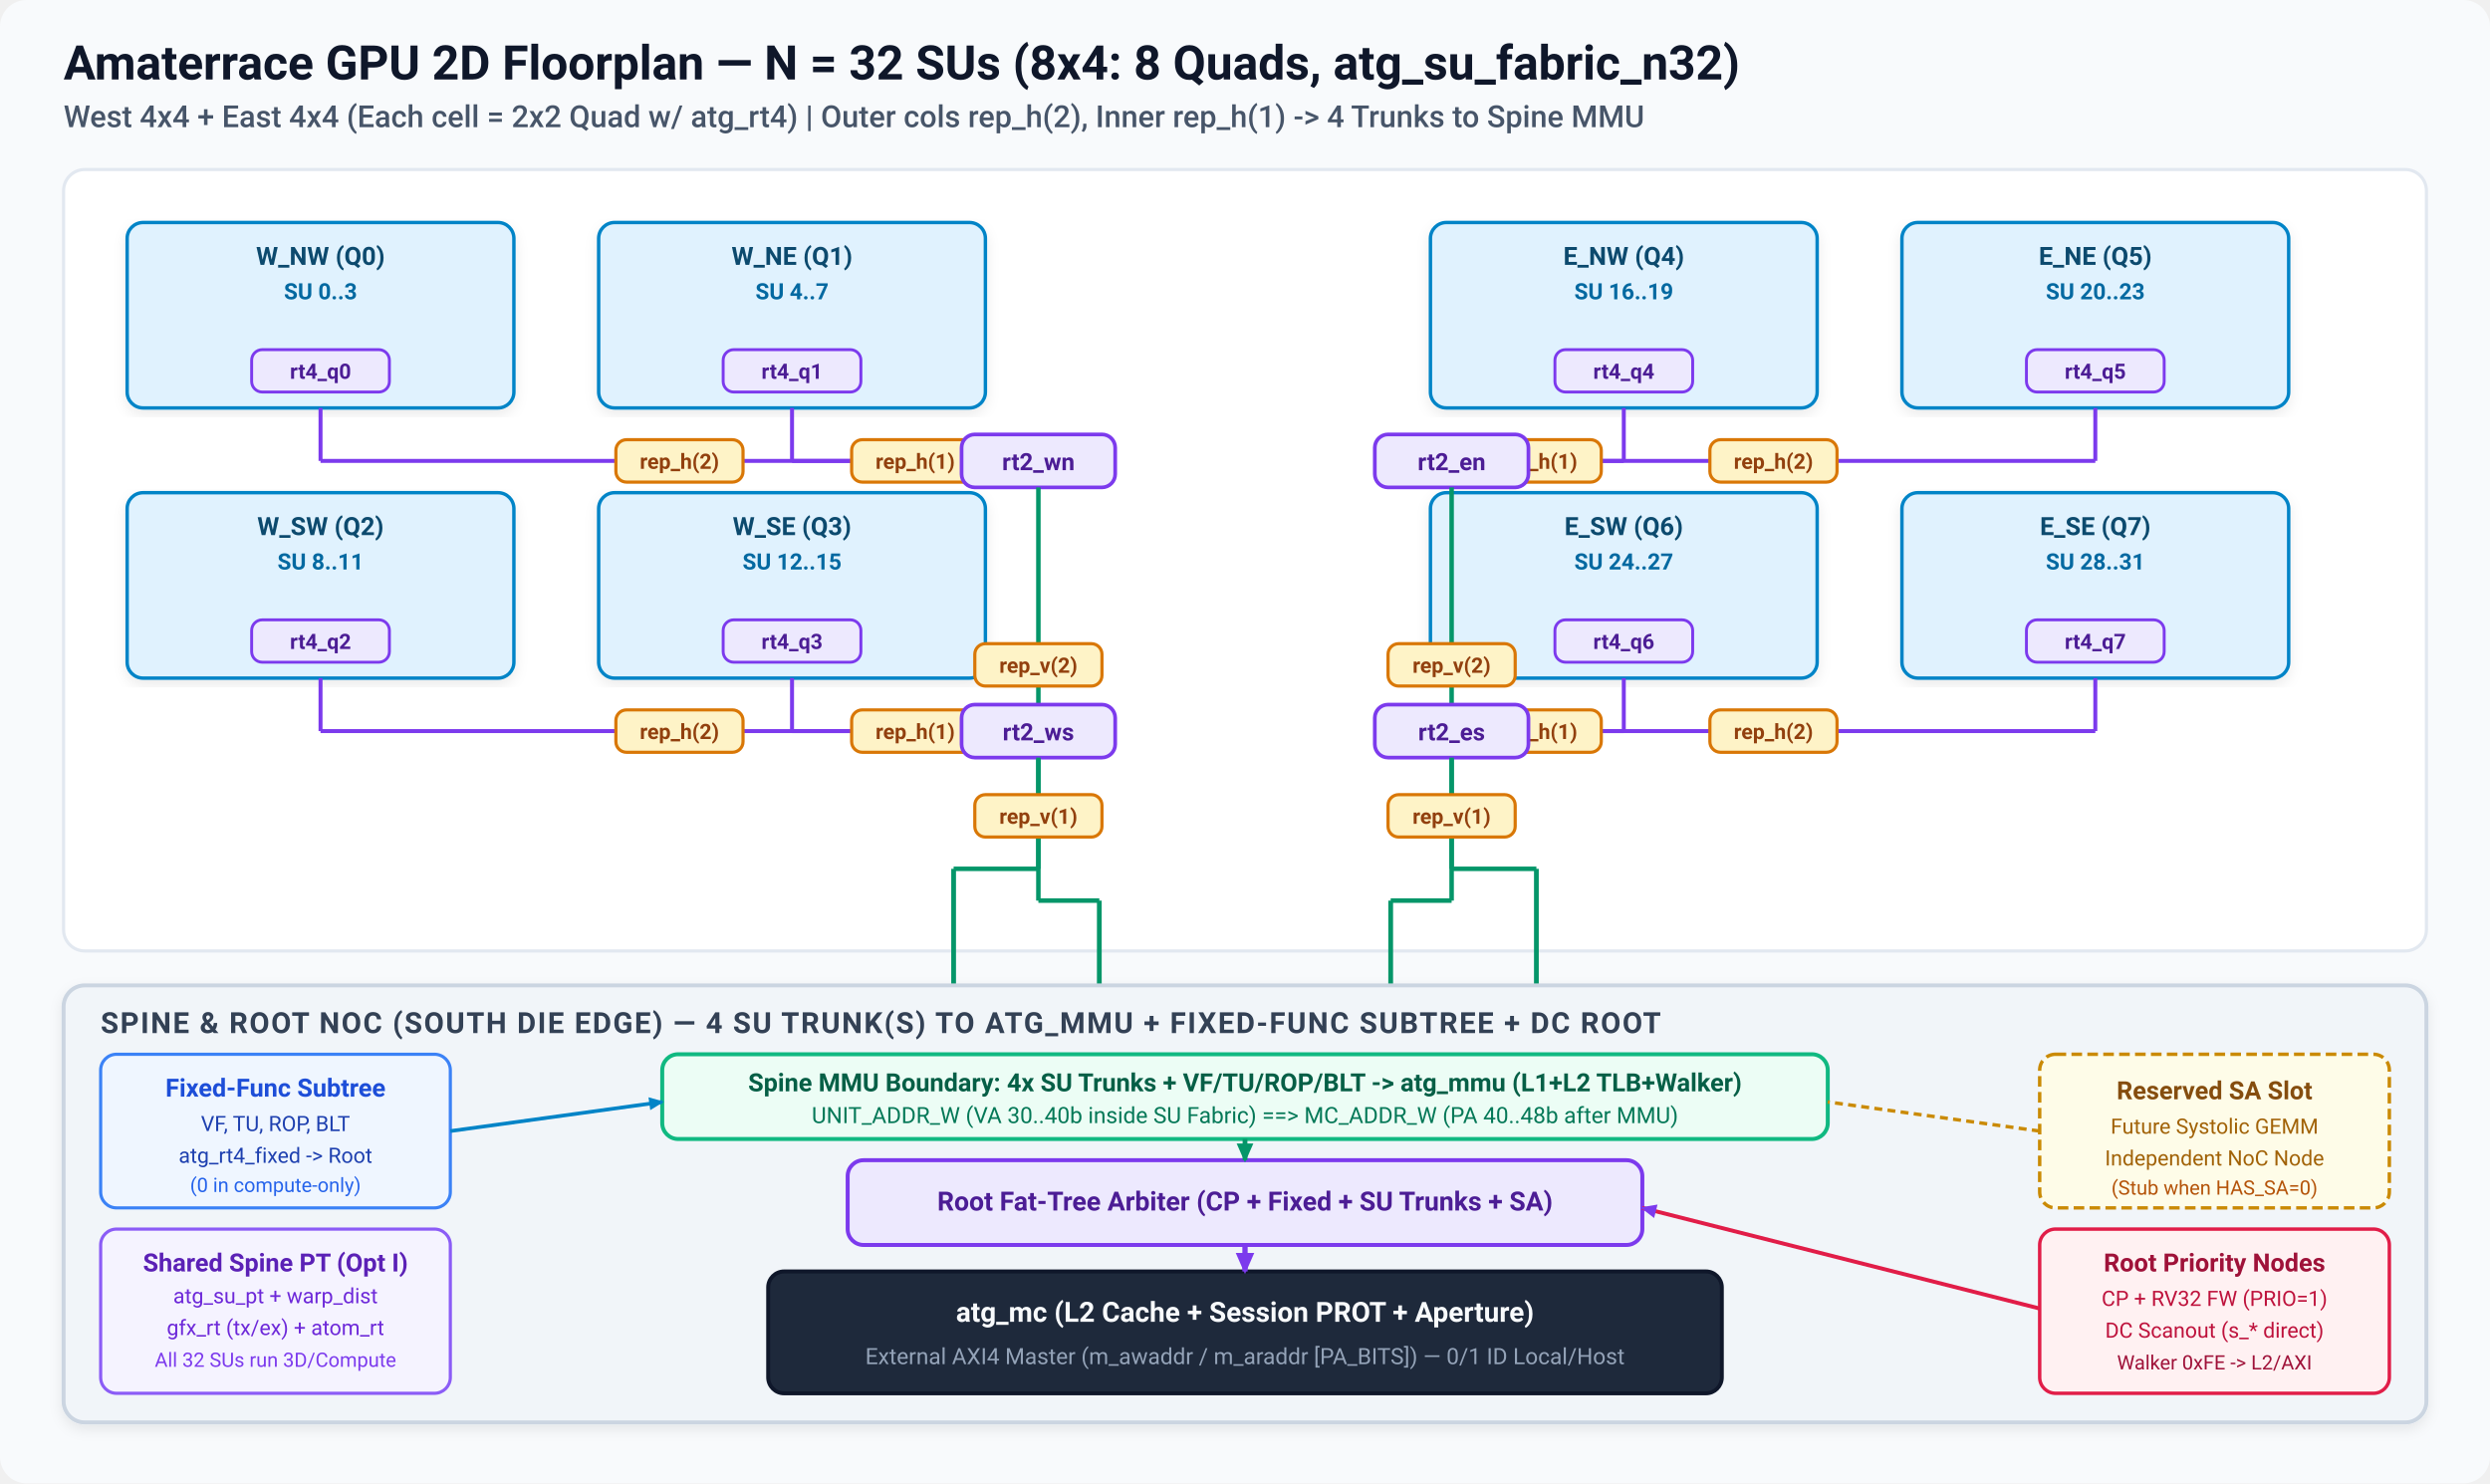
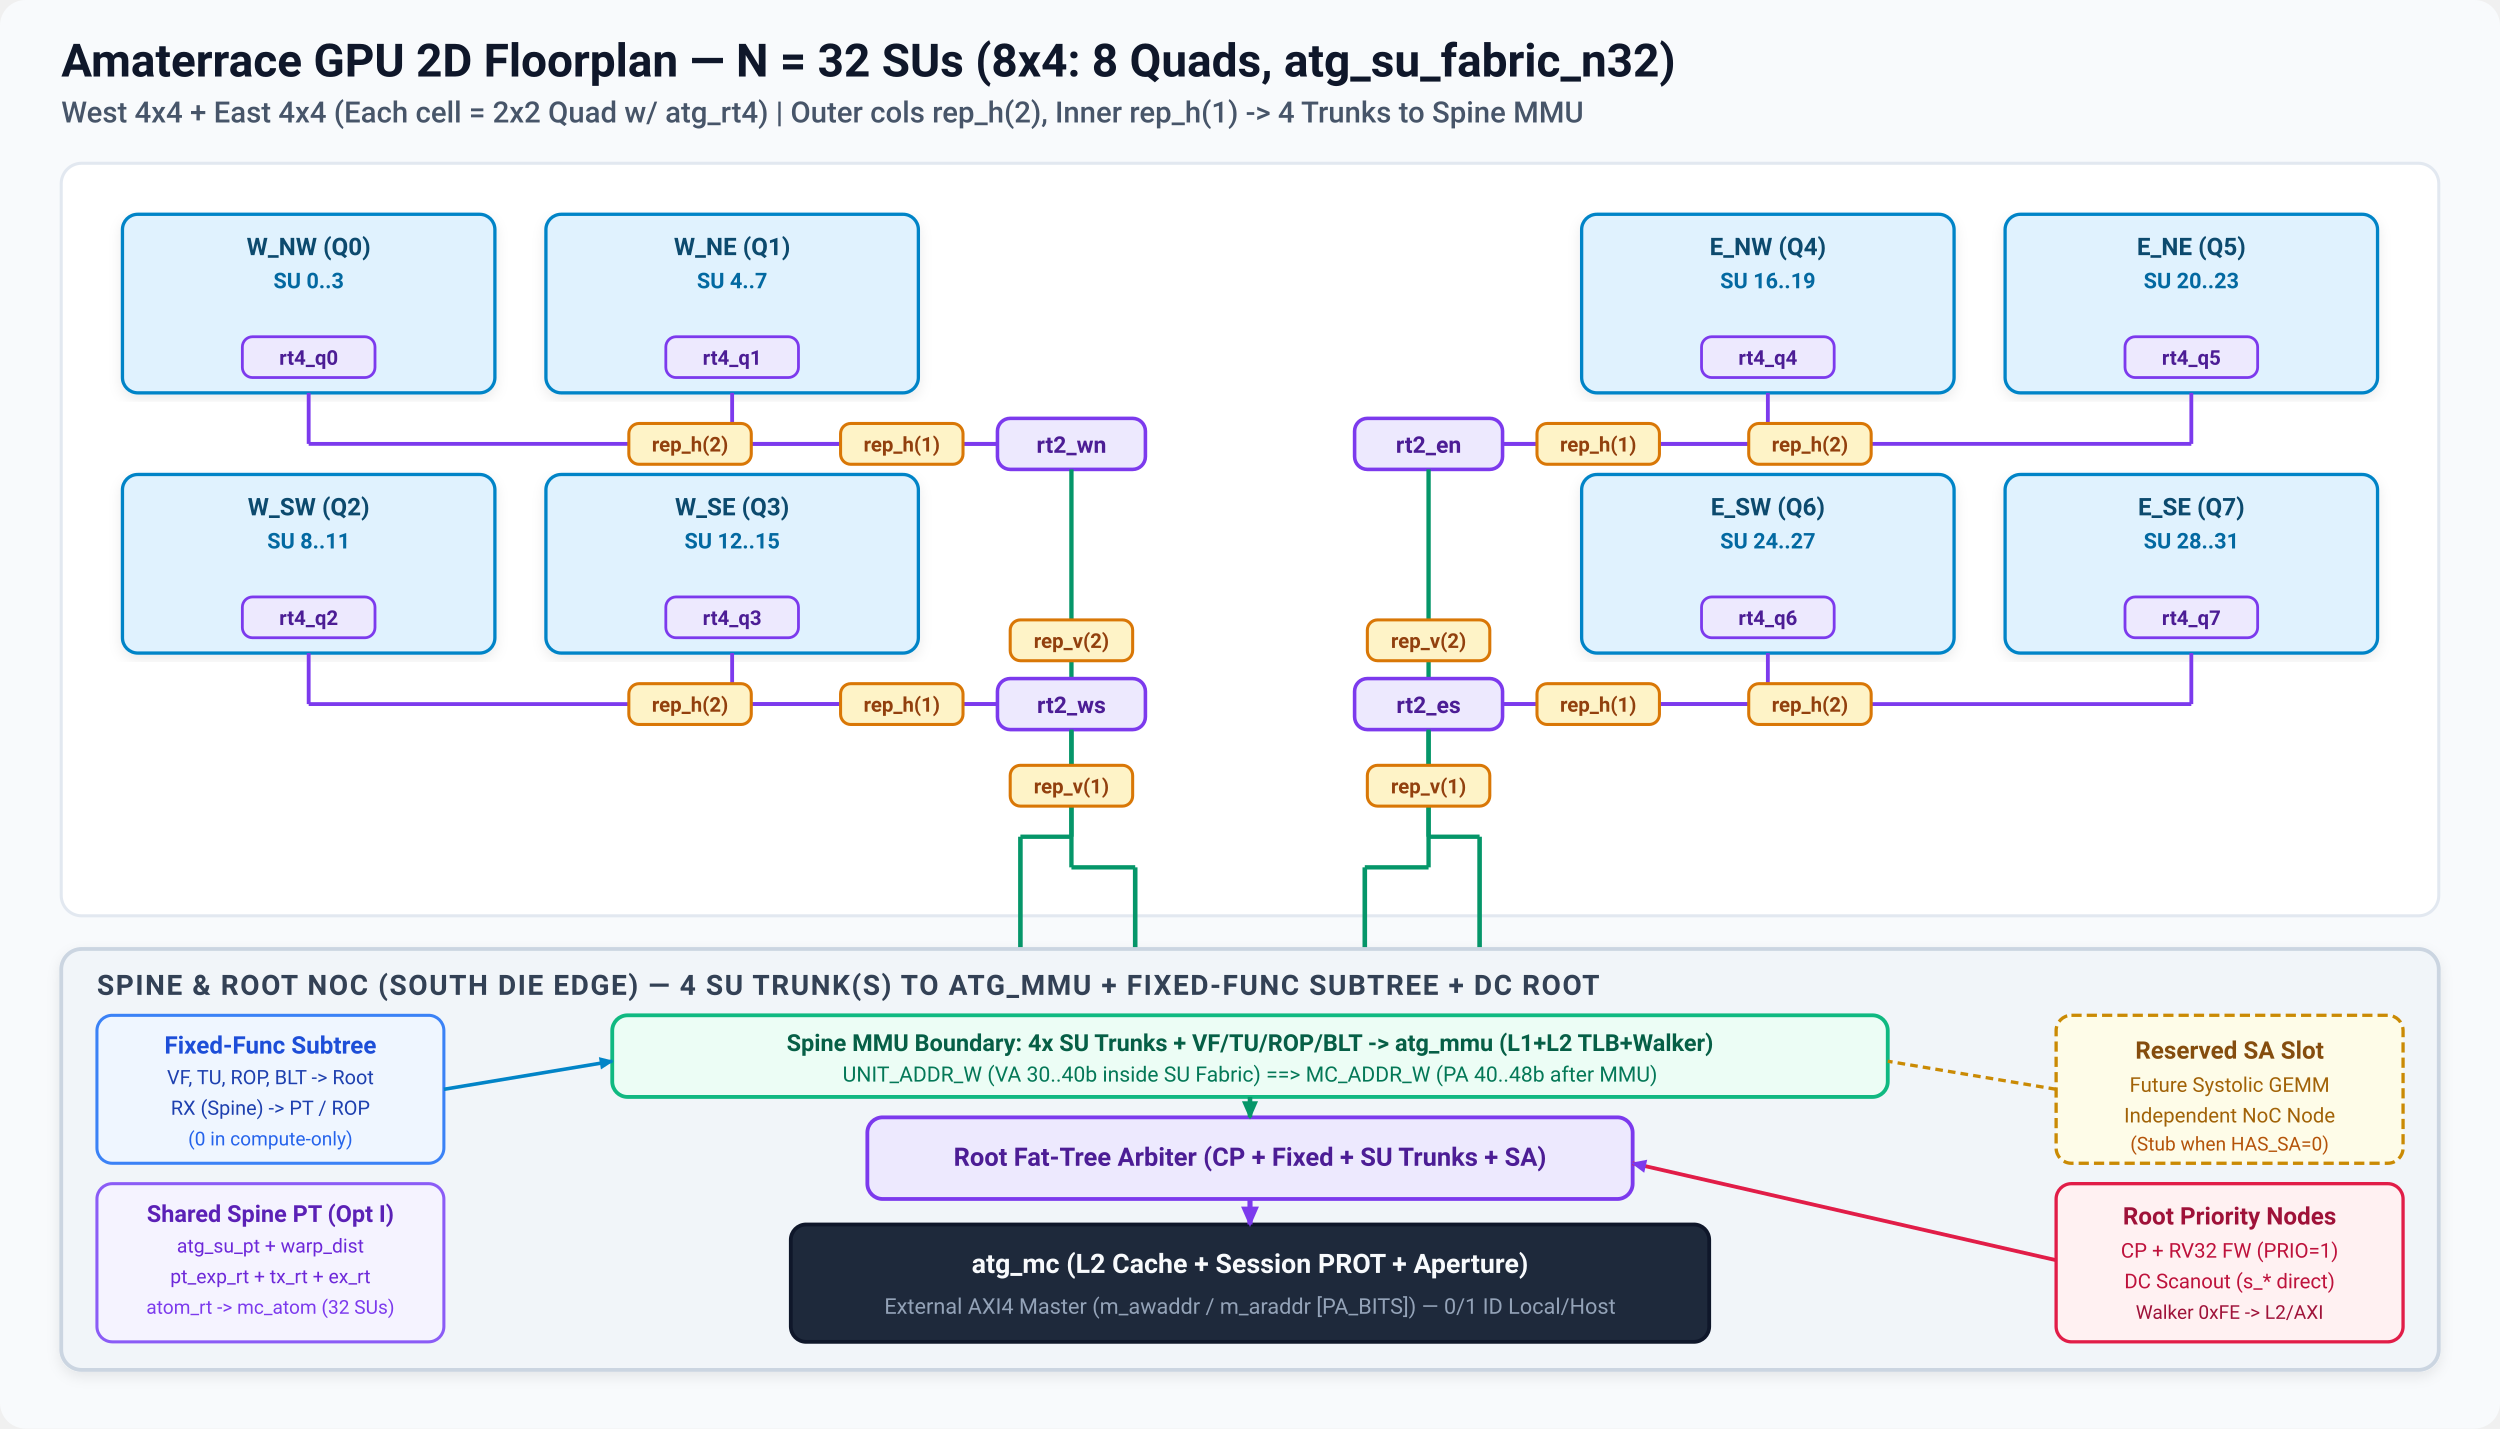
- <svg xmlns="http://www.w3.org/2000/svg" viewBox="0 0 940 560" width="940" height="560">
+ <svg xmlns="http://www.w3.org/2000/svg" viewBox="0 0 980 560" width="980" height="560">
  <defs>
    <filter id="shadow" x="-5%" y="-5%" width="110%" height="110%">
      <feDropShadow dx="0" dy="2" stdDeviation="2.5" flood-color="#0f172a" flood-opacity="0.08" />
    </filter>
    <marker id="arr-sky" viewBox="0 0 10 10" refX="7" refY="5" markerWidth="5" markerHeight="5" orient="auto-start-reverse">
      <path d="M 0 1.5 L 8 5 L 0 8.5 z" fill="#0284c7" />
    </marker>
    <marker id="arr-vio" viewBox="0 0 10 10" refX="7" refY="5" markerWidth="5" markerHeight="5" orient="auto-start-reverse">
      <path d="M 0 1.5 L 8 5 L 0 8.5 z" fill="#7c3aed" />
    </marker>
    <marker id="arr-em" viewBox="0 0 10 10" refX="7" refY="5" markerWidth="5" markerHeight="5" orient="auto-start-reverse">
      <path d="M 0 1.5 L 8 5 L 0 8.5 z" fill="#059669" />
    </marker>
    <marker id="arr-slate" viewBox="0 0 10 10" refX="7" refY="5" markerWidth="5" markerHeight="5" orient="auto-start-reverse">
      <path d="M 0 1.5 L 8 5 L 0 8.5 z" fill="#475569" />
    </marker>
  </defs>
  <style>
        text { font-family: -apple-system, BlinkMacSystemFont, "Segoe UI", Roboto, Arial, sans-serif; }
        .t-title { font-size: 18px; font-weight: 700; fill: #0f172a; }
        .t-sub { font-size: 11.5px; font-weight: 500; fill: #475569; }
        .t-sec { font-size: 11px; font-weight: 700; letter-spacing: 0.6px; fill: #334155; }
        .t-su { font-size: 10.5px; font-weight: 700; fill: #0c4a6e; }
        .t-susub { font-size: 8px; font-weight: 600; fill: #0369a1; }
        .t-rt { font-size: 9px; font-weight: 700; fill: #4c1d95; }
        .t-rep { font-size: 8px; font-weight: 700; fill: #92400e; }
        .t-box { font-size: 10px; font-weight: 700; fill: #1e293b; }
        .t-boxsub { font-size: 8.5px; font-weight: 500; fill: #475569; }
    </style>
-   <rect width="940" height="560" fill="#f8fafc" rx="10" />
+   <rect width="980" height="560" fill="#f8fafc" rx="10" />
  <text class="t-title" x="24" y="30">Amaterrace GPU 2D Floorplan — N = 32 SUs (8x4: 8 Quads, atg_su_fabric_n32)</text>
  <text class="t-sub" x="24" y="48">West 4x4 + East 4x4 (Each cell = 2x2 Quad w/ atg_rt4) | Outer cols rep_h(2), Inner rep_h(1) -&gt; 4 Trunks to Spine MMU</text>
-   <rect x="24" y="64" width="892" height="295" rx="8" fill="#ffffff" stroke="#e2e8f0" stroke-width="1.2" />
+   <rect x="24" y="64" width="932" height="295" rx="8" fill="#ffffff" stroke="#e2e8f0" stroke-width="1.2" />
  <rect x="48" y="84" width="146" height="70" rx="6" fill="#e0f2fe" stroke="#0284c7" stroke-width="1.3" filter="url(#shadow)" />
  <text x="121.0" y="100" text-anchor="middle" font-size="9.5" font-weight="700" fill="#0c4a6e">W_NW (Q0)</text>
  <text x="121.0" y="113" text-anchor="middle" font-size="8.5" font-weight="600" fill="#0369a1">SU 0..3</text>
  <rect x="95.0" y="132" width="52" height="16" rx="4" fill="#ede9fe" stroke="#7c3aed" stroke-width="1.1" />
  <text x="121.0" y="143" text-anchor="middle" font-size="8" font-weight="700" fill="#4c1d95">rt4_q0</text>
-   <rect x="226" y="84" width="146" height="70" rx="6" fill="#e0f2fe" stroke="#0284c7" stroke-width="1.3" filter="url(#shadow)" />
-   <text x="299.0" y="100" text-anchor="middle" font-size="9.5" font-weight="700" fill="#0c4a6e">W_NE (Q1)</text>
-   <text x="299.0" y="113" text-anchor="middle" font-size="8.5" font-weight="600" fill="#0369a1">SU 4..7</text>
-   <rect x="273.0" y="132" width="52" height="16" rx="4" fill="#ede9fe" stroke="#7c3aed" stroke-width="1.1" />
-   <text x="299.0" y="143" text-anchor="middle" font-size="8" font-weight="700" fill="#4c1d95">rt4_q1</text>
-   <rect x="540" y="84" width="146" height="70" rx="6" fill="#e0f2fe" stroke="#0284c7" stroke-width="1.3" filter="url(#shadow)" />
-   <text x="613.0" y="100" text-anchor="middle" font-size="9.5" font-weight="700" fill="#0c4a6e">E_NW (Q4)</text>
-   <text x="613.0" y="113" text-anchor="middle" font-size="8.5" font-weight="600" fill="#0369a1">SU 16..19</text>
-   <rect x="587.0" y="132" width="52" height="16" rx="4" fill="#ede9fe" stroke="#7c3aed" stroke-width="1.1" />
-   <text x="613.0" y="143" text-anchor="middle" font-size="8" font-weight="700" fill="#4c1d95">rt4_q4</text>
-   <rect x="718" y="84" width="146" height="70" rx="6" fill="#e0f2fe" stroke="#0284c7" stroke-width="1.3" filter="url(#shadow)" />
-   <text x="791.0" y="100" text-anchor="middle" font-size="9.5" font-weight="700" fill="#0c4a6e">E_NE (Q5)</text>
-   <text x="791.0" y="113" text-anchor="middle" font-size="8.5" font-weight="600" fill="#0369a1">SU 20..23</text>
-   <rect x="765.0" y="132" width="52" height="16" rx="4" fill="#ede9fe" stroke="#7c3aed" stroke-width="1.1" />
-   <text x="791.0" y="143" text-anchor="middle" font-size="8" font-weight="700" fill="#4c1d95">rt4_q5</text>
+   <rect x="214" y="84" width="146" height="70" rx="6" fill="#e0f2fe" stroke="#0284c7" stroke-width="1.3" filter="url(#shadow)" />
+   <text x="287.0" y="100" text-anchor="middle" font-size="9.5" font-weight="700" fill="#0c4a6e">W_NE (Q1)</text>
+   <text x="287.0" y="113" text-anchor="middle" font-size="8.5" font-weight="600" fill="#0369a1">SU 4..7</text>
+   <rect x="261.0" y="132" width="52" height="16" rx="4" fill="#ede9fe" stroke="#7c3aed" stroke-width="1.1" />
+   <text x="287.0" y="143" text-anchor="middle" font-size="8" font-weight="700" fill="#4c1d95">rt4_q1</text>
+   <rect x="620" y="84" width="146" height="70" rx="6" fill="#e0f2fe" stroke="#0284c7" stroke-width="1.3" filter="url(#shadow)" />
+   <text x="693.0" y="100" text-anchor="middle" font-size="9.5" font-weight="700" fill="#0c4a6e">E_NW (Q4)</text>
+   <text x="693.0" y="113" text-anchor="middle" font-size="8.5" font-weight="600" fill="#0369a1">SU 16..19</text>
+   <rect x="667.0" y="132" width="52" height="16" rx="4" fill="#ede9fe" stroke="#7c3aed" stroke-width="1.1" />
+   <text x="693.0" y="143" text-anchor="middle" font-size="8" font-weight="700" fill="#4c1d95">rt4_q4</text>
+   <rect x="786" y="84" width="146" height="70" rx="6" fill="#e0f2fe" stroke="#0284c7" stroke-width="1.3" filter="url(#shadow)" />
+   <text x="859.0" y="100" text-anchor="middle" font-size="9.5" font-weight="700" fill="#0c4a6e">E_NE (Q5)</text>
+   <text x="859.0" y="113" text-anchor="middle" font-size="8.5" font-weight="600" fill="#0369a1">SU 20..23</text>
+   <rect x="833.0" y="132" width="52" height="16" rx="4" fill="#ede9fe" stroke="#7c3aed" stroke-width="1.1" />
+   <text x="859.0" y="143" text-anchor="middle" font-size="8" font-weight="700" fill="#4c1d95">rt4_q5</text>
  <rect x="48" y="186" width="146" height="70" rx="6" fill="#e0f2fe" stroke="#0284c7" stroke-width="1.3" filter="url(#shadow)" />
  <text x="121.0" y="202" text-anchor="middle" font-size="9.5" font-weight="700" fill="#0c4a6e">W_SW (Q2)</text>
  <text x="121.0" y="215" text-anchor="middle" font-size="8.5" font-weight="600" fill="#0369a1">SU 8..11</text>
  <rect x="95.0" y="234" width="52" height="16" rx="4" fill="#ede9fe" stroke="#7c3aed" stroke-width="1.1" />
  <text x="121.0" y="245" text-anchor="middle" font-size="8" font-weight="700" fill="#4c1d95">rt4_q2</text>
-   <rect x="226" y="186" width="146" height="70" rx="6" fill="#e0f2fe" stroke="#0284c7" stroke-width="1.3" filter="url(#shadow)" />
-   <text x="299.0" y="202" text-anchor="middle" font-size="9.5" font-weight="700" fill="#0c4a6e">W_SE (Q3)</text>
-   <text x="299.0" y="215" text-anchor="middle" font-size="8.5" font-weight="600" fill="#0369a1">SU 12..15</text>
-   <rect x="273.0" y="234" width="52" height="16" rx="4" fill="#ede9fe" stroke="#7c3aed" stroke-width="1.1" />
-   <text x="299.0" y="245" text-anchor="middle" font-size="8" font-weight="700" fill="#4c1d95">rt4_q3</text>
-   <rect x="540" y="186" width="146" height="70" rx="6" fill="#e0f2fe" stroke="#0284c7" stroke-width="1.3" filter="url(#shadow)" />
-   <text x="613.0" y="202" text-anchor="middle" font-size="9.5" font-weight="700" fill="#0c4a6e">E_SW (Q6)</text>
-   <text x="613.0" y="215" text-anchor="middle" font-size="8.5" font-weight="600" fill="#0369a1">SU 24..27</text>
-   <rect x="587.0" y="234" width="52" height="16" rx="4" fill="#ede9fe" stroke="#7c3aed" stroke-width="1.1" />
-   <text x="613.0" y="245" text-anchor="middle" font-size="8" font-weight="700" fill="#4c1d95">rt4_q6</text>
-   <rect x="718" y="186" width="146" height="70" rx="6" fill="#e0f2fe" stroke="#0284c7" stroke-width="1.3" filter="url(#shadow)" />
-   <text x="791.0" y="202" text-anchor="middle" font-size="9.5" font-weight="700" fill="#0c4a6e">E_SE (Q7)</text>
-   <text x="791.0" y="215" text-anchor="middle" font-size="8.5" font-weight="600" fill="#0369a1">SU 28..31</text>
-   <rect x="765.0" y="234" width="52" height="16" rx="4" fill="#ede9fe" stroke="#7c3aed" stroke-width="1.1" />
-   <text x="791.0" y="245" text-anchor="middle" font-size="8" font-weight="700" fill="#4c1d95">rt4_q7</text>
+   <rect x="214" y="186" width="146" height="70" rx="6" fill="#e0f2fe" stroke="#0284c7" stroke-width="1.3" filter="url(#shadow)" />
+   <text x="287.0" y="202" text-anchor="middle" font-size="9.5" font-weight="700" fill="#0c4a6e">W_SE (Q3)</text>
+   <text x="287.0" y="215" text-anchor="middle" font-size="8.5" font-weight="600" fill="#0369a1">SU 12..15</text>
+   <rect x="261.0" y="234" width="52" height="16" rx="4" fill="#ede9fe" stroke="#7c3aed" stroke-width="1.1" />
+   <text x="287.0" y="245" text-anchor="middle" font-size="8" font-weight="700" fill="#4c1d95">rt4_q3</text>
+   <rect x="620" y="186" width="146" height="70" rx="6" fill="#e0f2fe" stroke="#0284c7" stroke-width="1.3" filter="url(#shadow)" />
+   <text x="693.0" y="202" text-anchor="middle" font-size="9.5" font-weight="700" fill="#0c4a6e">E_SW (Q6)</text>
+   <text x="693.0" y="215" text-anchor="middle" font-size="8.5" font-weight="600" fill="#0369a1">SU 24..27</text>
+   <rect x="667.0" y="234" width="52" height="16" rx="4" fill="#ede9fe" stroke="#7c3aed" stroke-width="1.1" />
+   <text x="693.0" y="245" text-anchor="middle" font-size="8" font-weight="700" fill="#4c1d95">rt4_q6</text>
+   <rect x="786" y="186" width="146" height="70" rx="6" fill="#e0f2fe" stroke="#0284c7" stroke-width="1.3" filter="url(#shadow)" />
+   <text x="859.0" y="202" text-anchor="middle" font-size="9.5" font-weight="700" fill="#0c4a6e">E_SE (Q7)</text>
+   <text x="859.0" y="215" text-anchor="middle" font-size="8.5" font-weight="600" fill="#0369a1">SU 28..31</text>
+   <rect x="833.0" y="234" width="52" height="16" rx="4" fill="#ede9fe" stroke="#7c3aed" stroke-width="1.1" />
+   <text x="859.0" y="245" text-anchor="middle" font-size="8" font-weight="700" fill="#4c1d95">rt4_q7</text>
  <line x1="121" y1="154" x2="121" y2="174" stroke="#7c3aed" stroke-width="1.5" />
-   <line x1="121" y1="174" x2="392" y2="174" stroke="#7c3aed" stroke-width="1.5" />
-   <line x1="299" y1="154" x2="299" y2="174" stroke="#7c3aed" stroke-width="1.5" />
-   <line x1="299" y1="174" x2="392" y2="174" stroke="#7c3aed" stroke-width="1.5" />
-   <rect x="232.5" y="166.0" width="48" height="16" rx="4" fill="#fef3c7" stroke="#d97706" stroke-width="1.2" />
-   <text class="t-rep" x="256.5" y="177" text-anchor="middle">rep_h(2)</text>
-   <rect x="321.5" y="166.0" width="48" height="16" rx="4" fill="#fef3c7" stroke="#d97706" stroke-width="1.2" />
-   <text class="t-rep" x="345.5" y="177" text-anchor="middle">rep_h(1)</text>
-   <rect x="363.0" y="164.0" width="58" height="20" rx="5" fill="#ede9fe" stroke="#7c3aed" stroke-width="1.4" />
-   <text class="t-rt" x="392" y="177.5" text-anchor="middle">rt2_wn</text>
-   <line x1="392" y1="184" x2="392" y2="328" stroke="#059669" stroke-width="1.7" />
-   <rect x="368.0" y="243.0" width="48" height="16" rx="4" fill="#fef3c7" stroke="#d97706" stroke-width="1.2" />
-   <text class="t-rep" x="392" y="254.0" text-anchor="middle">rep_v(2)</text>
-   <line x1="392" y1="328" x2="360" y2="328" stroke="#059669" stroke-width="1.7" />
-   <line x1="360" y1="328" x2="360" y2="395" stroke="#059669" stroke-width="1.8" marker-end="url(#arr-em)" />
-   <line x1="613" y1="154" x2="613" y2="174" stroke="#7c3aed" stroke-width="1.5" />
-   <line x1="613" y1="174" x2="548" y2="174" stroke="#7c3aed" stroke-width="1.5" />
-   <line x1="791" y1="154" x2="791" y2="174" stroke="#7c3aed" stroke-width="1.5" />
-   <line x1="791" y1="174" x2="548" y2="174" stroke="#7c3aed" stroke-width="1.5" />
-   <rect x="556.5" y="166.0" width="48" height="16" rx="4" fill="#fef3c7" stroke="#d97706" stroke-width="1.2" />
-   <text class="t-rep" x="580.5" y="177" text-anchor="middle">rep_h(1)</text>
-   <rect x="645.5" y="166.0" width="48" height="16" rx="4" fill="#fef3c7" stroke="#d97706" stroke-width="1.2" />
-   <text class="t-rep" x="669.5" y="177" text-anchor="middle">rep_h(2)</text>
-   <rect x="519.0" y="164.0" width="58" height="20" rx="5" fill="#ede9fe" stroke="#7c3aed" stroke-width="1.4" />
-   <text class="t-rt" x="548" y="177.5" text-anchor="middle">rt2_en</text>
-   <line x1="548" y1="184" x2="548" y2="328" stroke="#059669" stroke-width="1.7" />
-   <rect x="524.0" y="243.0" width="48" height="16" rx="4" fill="#fef3c7" stroke="#d97706" stroke-width="1.2" />
-   <text class="t-rep" x="548" y="254.0" text-anchor="middle">rep_v(2)</text>
-   <line x1="548" y1="328" x2="580" y2="328" stroke="#059669" stroke-width="1.7" />
+   <line x1="121" y1="174" x2="420" y2="174" stroke="#7c3aed" stroke-width="1.5" />
+   <line x1="287" y1="154" x2="287" y2="174" stroke="#7c3aed" stroke-width="1.5" />
+   <line x1="287" y1="174" x2="420" y2="174" stroke="#7c3aed" stroke-width="1.5" />
+   <rect x="246.5" y="166.0" width="48" height="16" rx="4" fill="#fef3c7" stroke="#d97706" stroke-width="1.2" />
+   <text class="t-rep" x="270.5" y="177" text-anchor="middle">rep_h(2)</text>
+   <rect x="329.5" y="166.0" width="48" height="16" rx="4" fill="#fef3c7" stroke="#d97706" stroke-width="1.2" />
+   <text class="t-rep" x="353.5" y="177" text-anchor="middle">rep_h(1)</text>
+   <rect x="391.0" y="164.0" width="58" height="20" rx="5" fill="#ede9fe" stroke="#7c3aed" stroke-width="1.4" />
+   <text class="t-rt" x="420" y="177.5" text-anchor="middle">rt2_wn</text>
+   <line x1="420" y1="184" x2="420" y2="328" stroke="#059669" stroke-width="1.7" />
+   <rect x="396.0" y="243.0" width="48" height="16" rx="4" fill="#fef3c7" stroke="#d97706" stroke-width="1.2" />
+   <text class="t-rep" x="420" y="254.0" text-anchor="middle">rep_v(2)</text>
+   <line x1="420" y1="328" x2="400" y2="328" stroke="#059669" stroke-width="1.7" />
+   <line x1="400" y1="328" x2="400" y2="395" stroke="#059669" stroke-width="1.8" marker-end="url(#arr-em)" />
+   <line x1="693" y1="154" x2="693" y2="174" stroke="#7c3aed" stroke-width="1.5" />
+   <line x1="693" y1="174" x2="560" y2="174" stroke="#7c3aed" stroke-width="1.5" />
+   <line x1="859" y1="154" x2="859" y2="174" stroke="#7c3aed" stroke-width="1.5" />
+   <line x1="859" y1="174" x2="560" y2="174" stroke="#7c3aed" stroke-width="1.5" />
+   <rect x="602.5" y="166.0" width="48" height="16" rx="4" fill="#fef3c7" stroke="#d97706" stroke-width="1.2" />
+   <text class="t-rep" x="626.5" y="177" text-anchor="middle">rep_h(1)</text>
+   <rect x="685.5" y="166.0" width="48" height="16" rx="4" fill="#fef3c7" stroke="#d97706" stroke-width="1.2" />
+   <text class="t-rep" x="709.5" y="177" text-anchor="middle">rep_h(2)</text>
+   <rect x="531.0" y="164.0" width="58" height="20" rx="5" fill="#ede9fe" stroke="#7c3aed" stroke-width="1.4" />
+   <text class="t-rt" x="560" y="177.5" text-anchor="middle">rt2_en</text>
+   <line x1="560" y1="184" x2="560" y2="328" stroke="#059669" stroke-width="1.7" />
+   <rect x="536.0" y="243.0" width="48" height="16" rx="4" fill="#fef3c7" stroke="#d97706" stroke-width="1.2" />
+   <text class="t-rep" x="560" y="254.0" text-anchor="middle">rep_v(2)</text>
+   <line x1="560" y1="328" x2="580" y2="328" stroke="#059669" stroke-width="1.7" />
  <line x1="580" y1="328" x2="580" y2="395" stroke="#059669" stroke-width="1.8" marker-end="url(#arr-em)" />
  <line x1="121" y1="256" x2="121" y2="276" stroke="#7c3aed" stroke-width="1.5" />
-   <line x1="121" y1="276" x2="392" y2="276" stroke="#7c3aed" stroke-width="1.5" />
-   <line x1="299" y1="256" x2="299" y2="276" stroke="#7c3aed" stroke-width="1.5" />
-   <line x1="299" y1="276" x2="392" y2="276" stroke="#7c3aed" stroke-width="1.5" />
-   <rect x="232.5" y="268.0" width="48" height="16" rx="4" fill="#fef3c7" stroke="#d97706" stroke-width="1.2" />
-   <text class="t-rep" x="256.5" y="279" text-anchor="middle">rep_h(2)</text>
-   <rect x="321.5" y="268.0" width="48" height="16" rx="4" fill="#fef3c7" stroke="#d97706" stroke-width="1.2" />
-   <text class="t-rep" x="345.5" y="279" text-anchor="middle">rep_h(1)</text>
-   <rect x="363.0" y="266.0" width="58" height="20" rx="5" fill="#ede9fe" stroke="#7c3aed" stroke-width="1.4" />
-   <text class="t-rt" x="392" y="279.5" text-anchor="middle">rt2_ws</text>
-   <line x1="392" y1="286" x2="392" y2="340" stroke="#059669" stroke-width="1.7" />
-   <rect x="368.0" y="300.0" width="48" height="16" rx="4" fill="#fef3c7" stroke="#d97706" stroke-width="1.2" />
-   <text class="t-rep" x="392" y="311.0" text-anchor="middle">rep_v(1)</text>
-   <line x1="392" y1="340" x2="415" y2="340" stroke="#059669" stroke-width="1.7" />
-   <line x1="415" y1="340" x2="415" y2="395" stroke="#059669" stroke-width="1.8" marker-end="url(#arr-em)" />
-   <line x1="613" y1="256" x2="613" y2="276" stroke="#7c3aed" stroke-width="1.5" />
-   <line x1="613" y1="276" x2="548" y2="276" stroke="#7c3aed" stroke-width="1.5" />
-   <line x1="791" y1="256" x2="791" y2="276" stroke="#7c3aed" stroke-width="1.5" />
-   <line x1="791" y1="276" x2="548" y2="276" stroke="#7c3aed" stroke-width="1.5" />
-   <rect x="556.5" y="268.0" width="48" height="16" rx="4" fill="#fef3c7" stroke="#d97706" stroke-width="1.2" />
-   <text class="t-rep" x="580.5" y="279" text-anchor="middle">rep_h(1)</text>
-   <rect x="645.5" y="268.0" width="48" height="16" rx="4" fill="#fef3c7" stroke="#d97706" stroke-width="1.2" />
-   <text class="t-rep" x="669.5" y="279" text-anchor="middle">rep_h(2)</text>
-   <rect x="519.0" y="266.0" width="58" height="20" rx="5" fill="#ede9fe" stroke="#7c3aed" stroke-width="1.4" />
-   <text class="t-rt" x="548" y="279.5" text-anchor="middle">rt2_es</text>
-   <line x1="548" y1="286" x2="548" y2="340" stroke="#059669" stroke-width="1.7" />
-   <rect x="524.0" y="300.0" width="48" height="16" rx="4" fill="#fef3c7" stroke="#d97706" stroke-width="1.2" />
-   <text class="t-rep" x="548" y="311.0" text-anchor="middle">rep_v(1)</text>
-   <line x1="548" y1="340" x2="525" y2="340" stroke="#059669" stroke-width="1.7" />
-   <line x1="525" y1="340" x2="525" y2="395" stroke="#059669" stroke-width="1.8" marker-end="url(#arr-em)" />
-   <rect x="24" y="372" width="892" height="165" rx="8" fill="#f1f5f9" stroke="#cbd5e1" stroke-width="1.5" filter="url(#shadow)" />
+   <line x1="121" y1="276" x2="420" y2="276" stroke="#7c3aed" stroke-width="1.5" />
+   <line x1="287" y1="256" x2="287" y2="276" stroke="#7c3aed" stroke-width="1.5" />
+   <line x1="287" y1="276" x2="420" y2="276" stroke="#7c3aed" stroke-width="1.5" />
+   <rect x="246.5" y="268.0" width="48" height="16" rx="4" fill="#fef3c7" stroke="#d97706" stroke-width="1.2" />
+   <text class="t-rep" x="270.5" y="279" text-anchor="middle">rep_h(2)</text>
+   <rect x="329.5" y="268.0" width="48" height="16" rx="4" fill="#fef3c7" stroke="#d97706" stroke-width="1.2" />
+   <text class="t-rep" x="353.5" y="279" text-anchor="middle">rep_h(1)</text>
+   <rect x="391.0" y="266.0" width="58" height="20" rx="5" fill="#ede9fe" stroke="#7c3aed" stroke-width="1.4" />
+   <text class="t-rt" x="420" y="279.5" text-anchor="middle">rt2_ws</text>
+   <line x1="420" y1="286" x2="420" y2="340" stroke="#059669" stroke-width="1.7" />
+   <rect x="396.0" y="300.0" width="48" height="16" rx="4" fill="#fef3c7" stroke="#d97706" stroke-width="1.2" />
+   <text class="t-rep" x="420" y="311.0" text-anchor="middle">rep_v(1)</text>
+   <line x1="420" y1="340" x2="445" y2="340" stroke="#059669" stroke-width="1.7" />
+   <line x1="445" y1="340" x2="445" y2="395" stroke="#059669" stroke-width="1.8" marker-end="url(#arr-em)" />
+   <line x1="693" y1="256" x2="693" y2="276" stroke="#7c3aed" stroke-width="1.5" />
+   <line x1="693" y1="276" x2="560" y2="276" stroke="#7c3aed" stroke-width="1.5" />
+   <line x1="859" y1="256" x2="859" y2="276" stroke="#7c3aed" stroke-width="1.5" />
+   <line x1="859" y1="276" x2="560" y2="276" stroke="#7c3aed" stroke-width="1.5" />
+   <rect x="602.5" y="268.0" width="48" height="16" rx="4" fill="#fef3c7" stroke="#d97706" stroke-width="1.2" />
+   <text class="t-rep" x="626.5" y="279" text-anchor="middle">rep_h(1)</text>
+   <rect x="685.5" y="268.0" width="48" height="16" rx="4" fill="#fef3c7" stroke="#d97706" stroke-width="1.2" />
+   <text class="t-rep" x="709.5" y="279" text-anchor="middle">rep_h(2)</text>
+   <rect x="531.0" y="266.0" width="58" height="20" rx="5" fill="#ede9fe" stroke="#7c3aed" stroke-width="1.4" />
+   <text class="t-rt" x="560" y="279.5" text-anchor="middle">rt2_es</text>
+   <line x1="560" y1="286" x2="560" y2="340" stroke="#059669" stroke-width="1.7" />
+   <rect x="536.0" y="300.0" width="48" height="16" rx="4" fill="#fef3c7" stroke="#d97706" stroke-width="1.2" />
+   <text class="t-rep" x="560" y="311.0" text-anchor="middle">rep_v(1)</text>
+   <line x1="560" y1="340" x2="535" y2="340" stroke="#059669" stroke-width="1.7" />
+   <line x1="535" y1="340" x2="535" y2="395" stroke="#059669" stroke-width="1.8" marker-end="url(#arr-em)" />
+   <rect x="24" y="372" width="932" height="165" rx="8" fill="#f1f5f9" stroke="#cbd5e1" stroke-width="1.5" filter="url(#shadow)" />
  <text class="t-sec" x="38" y="390">SPINE &amp; ROOT NOC (SOUTH DIE EDGE) — 4 SU TRUNK(S) TO ATG_MMU + FIXED-FUNC SUBTREE + DC ROOT</text>
-   <rect x="250.0" y="398" width="440" height="32" rx="6" fill="#ecfdf5" stroke="#10b981" stroke-width="1.5" />
-   <text x="470.0" y="412" text-anchor="middle" font-size="9.5" font-weight="700" fill="#065f46">Spine MMU Boundary: 4x SU Trunks + VF/TU/ROP/BLT -&gt; atg_mmu (L1+L2 TLB+Walker)</text>
-   <text x="470.0" y="424" text-anchor="middle" font-size="8.5" fill="#047857">UNIT_ADDR_W (VA 30..40b inside SU Fabric)  ==&gt;  MC_ADDR_W (PA 40..48b after MMU)</text>
-   <rect x="38" y="398" width="132" height="58" rx="6" fill="#eff6ff" stroke="#3b82f6" stroke-width="1.2" />
-   <text x="104" y="414" text-anchor="middle" font-size="9.5" font-weight="700" fill="#1d4ed8">Fixed-Func Subtree</text>
-   <text x="104" y="427" text-anchor="middle" font-size="8" fill="#1e40af">VF, TU, ROP, BLT</text>
-   <text x="104" y="439" text-anchor="middle" font-size="8" fill="#1e40af">atg_rt4_fixed -&gt; Root</text>
-   <text x="104" y="450" text-anchor="middle" font-size="7.5" fill="#2563eb">(0 in compute-only)</text>
-   <rect x="38" y="464" width="132" height="62" rx="6" fill="#f5f3ff" stroke="#8b5cf6" stroke-width="1.2" />
-   <text x="104" y="480" text-anchor="middle" font-size="9.5" font-weight="700" fill="#5b21b6">Shared Spine PT (Opt I)</text>
-   <text x="104" y="492" text-anchor="middle" font-size="8" fill="#6d28d9">atg_su_pt + warp_dist</text>
-   <text x="104" y="504" text-anchor="middle" font-size="8" fill="#6d28d9">gfx_rt (tx/ex) + atom_rt</text>
-   <text x="104" y="516" text-anchor="middle" font-size="7.5" fill="#7c3aed">All 32 SUs run 3D/Compute</text>
-   <rect x="770" y="398" width="132" height="58" rx="6" fill="#fefce8" stroke="#ca8a04" stroke-width="1.3" stroke-dasharray="4,2" />
-   <text x="836" y="415" text-anchor="middle" font-size="9.5" font-weight="700" fill="#854d0e">Reserved SA Slot</text>
-   <text x="836" y="428" text-anchor="middle" font-size="8" fill="#a16207">Future Systolic GEMM</text>
-   <text x="836" y="440" text-anchor="middle" font-size="8" fill="#a16207">Independent NoC Node</text>
-   <text x="836" y="451" text-anchor="middle" font-size="7.5" fill="#b45309">(Stub when HAS_SA=0)</text>
-   <rect x="770" y="464" width="132" height="62" rx="6" fill="#fff1f2" stroke="#e11d48" stroke-width="1.3" />
-   <text x="836" y="480" text-anchor="middle" font-size="9.5" font-weight="700" fill="#9f1239">Root Priority Nodes</text>
-   <text x="836" y="493" text-anchor="middle" font-size="8" fill="#be123c">CP + RV32 FW (PRIO=1)</text>
-   <text x="836" y="505" text-anchor="middle" font-size="8" fill="#be123c">DC Scanout (s_* direct)</text>
-   <text x="836" y="517" text-anchor="middle" font-size="7.5" fill="#9f1239">Walker 0xFE -&gt; L2/AXI</text>
-   <rect x="320.0" y="438" width="300" height="32" rx="6" fill="#ede9fe" stroke="#7c3aed" stroke-width="1.5" />
-   <text x="470.0" y="457" text-anchor="middle" font-size="10" font-weight="700" fill="#4c1d95">Root Fat-Tree Arbiter (CP + Fixed + SU Trunks + SA)</text>
-   <rect x="290.0" y="480" width="360" height="46" rx="6" fill="#1e293b" stroke="#0f172a" stroke-width="1.5" />
-   <text x="470.0" y="499" text-anchor="middle" font-size="10.5" font-weight="700" fill="#f8fafc">atg_mc (L2 Cache + Session PROT + Aperture)</text>
-   <text x="470.0" y="515" text-anchor="middle" font-size="8.5" fill="#94a3b8">External AXI4 Master (m_awaddr / m_araddr [PA_BITS]) — 0/1 ID Local/Host</text>
-   <line x1="470.0" y1="430" x2="470.0" y2="438" stroke="#059669" stroke-width="1.8" marker-end="url(#arr-em)" />
-   <line x1="470.0" y1="470" x2="470.0" y2="480" stroke="#7c3aed" stroke-width="2" marker-end="url(#arr-vio)" />
-   <line x1="170" y1="427" x2="250.0" y2="416" stroke="#0284c7" stroke-width="1.4" marker-end="url(#arr-sky)" />
-   <line x1="770" y1="427" x2="690.0" y2="416" stroke="#ca8a04" stroke-width="1.3" stroke-dasharray="3,2" />
-   <line x1="770" y1="494" x2="620.0" y2="456" stroke="#e11d48" stroke-width="1.5" marker-end="url(#arr-vio)" />
+   <rect x="240.0" y="398" width="500" height="32" rx="6" fill="#ecfdf5" stroke="#10b981" stroke-width="1.5" />
+   <text x="490.0" y="412" text-anchor="middle" font-size="9.2" font-weight="700" fill="#065f46">Spine MMU Boundary: 4x SU Trunks + VF/TU/ROP/BLT -&gt; atg_mmu (L1+L2 TLB+Walker)</text>
+   <text x="490.0" y="424" text-anchor="middle" font-size="8.3" fill="#047857">UNIT_ADDR_W (VA 30..40b inside SU Fabric)  ==&gt;  MC_ADDR_W (PA 40..48b after MMU)</text>
+   <rect x="38" y="398" width="136" height="58" rx="6" fill="#eff6ff" stroke="#3b82f6" stroke-width="1.2" />
+   <text x="106" y="413" text-anchor="middle" font-size="9.5" font-weight="700" fill="#1d4ed8">Fixed-Func Subtree</text>
+   <text x="106" y="425" text-anchor="middle" font-size="7.8" fill="#1e40af">VF, TU, ROP, BLT -&gt; Root</text>
+   <text x="106" y="437" text-anchor="middle" font-size="7.8" fill="#1e40af">RX (Spine) -&gt; PT / ROP</text>
+   <text x="106" y="449" text-anchor="middle" font-size="7.5" fill="#2563eb">(0 in compute-only)</text>
+   <rect x="38" y="464" width="136" height="62" rx="6" fill="#f5f3ff" stroke="#8b5cf6" stroke-width="1.2" />
+   <text x="106" y="479" text-anchor="middle" font-size="9.2" font-weight="700" fill="#5b21b6">Shared Spine PT (Opt I)</text>
+   <text x="106" y="491" text-anchor="middle" font-size="7.6" fill="#6d28d9">atg_su_pt + warp_dist</text>
+   <text x="106" y="503" text-anchor="middle" font-size="7.6" fill="#6d28d9">pt_exp_rt + tx_rt + ex_rt</text>
+   <text x="106" y="515" text-anchor="middle" font-size="7.5" fill="#7c3aed">atom_rt -&gt; mc_atom (32 SUs)</text>
+   <rect x="806" y="398" width="136" height="58" rx="6" fill="#fefce8" stroke="#ca8a04" stroke-width="1.3" stroke-dasharray="4,2" />
+   <text x="874" y="415" text-anchor="middle" font-size="9.5" font-weight="700" fill="#854d0e">Reserved SA Slot</text>
+   <text x="874" y="428" text-anchor="middle" font-size="8" fill="#a16207">Future Systolic GEMM</text>
+   <text x="874" y="440" text-anchor="middle" font-size="8" fill="#a16207">Independent NoC Node</text>
+   <text x="874" y="451" text-anchor="middle" font-size="7.5" fill="#b45309">(Stub when HAS_SA=0)</text>
+   <rect x="806" y="464" width="136" height="62" rx="6" fill="#fff1f2" stroke="#e11d48" stroke-width="1.3" />
+   <text x="874" y="480" text-anchor="middle" font-size="9.5" font-weight="700" fill="#9f1239">Root Priority Nodes</text>
+   <text x="874" y="493" text-anchor="middle" font-size="8" fill="#be123c">CP + RV32 FW (PRIO=1)</text>
+   <text x="874" y="505" text-anchor="middle" font-size="8" fill="#be123c">DC Scanout (s_* direct)</text>
+   <text x="874" y="517" text-anchor="middle" font-size="7.5" fill="#9f1239">Walker 0xFE -&gt; L2/AXI</text>
+   <rect x="340.0" y="438" width="300" height="32" rx="6" fill="#ede9fe" stroke="#7c3aed" stroke-width="1.5" />
+   <text x="490.0" y="457" text-anchor="middle" font-size="10" font-weight="700" fill="#4c1d95">Root Fat-Tree Arbiter (CP + Fixed + SU Trunks + SA)</text>
+   <rect x="310.0" y="480" width="360" height="46" rx="6" fill="#1e293b" stroke="#0f172a" stroke-width="1.5" />
+   <text x="490.0" y="499" text-anchor="middle" font-size="10.5" font-weight="700" fill="#f8fafc">atg_mc (L2 Cache + Session PROT + Aperture)</text>
+   <text x="490.0" y="515" text-anchor="middle" font-size="8.5" fill="#94a3b8">External AXI4 Master (m_awaddr / m_araddr [PA_BITS]) — 0/1 ID Local/Host</text>
+   <line x1="490.0" y1="430" x2="490.0" y2="438" stroke="#059669" stroke-width="1.8" marker-end="url(#arr-em)" />
+   <line x1="490.0" y1="470" x2="490.0" y2="480" stroke="#7c3aed" stroke-width="2" marker-end="url(#arr-vio)" />
+   <line x1="174" y1="427" x2="240.0" y2="416" stroke="#0284c7" stroke-width="1.4" marker-end="url(#arr-sky)" />
+   <line x1="806" y1="427" x2="740.0" y2="416" stroke="#ca8a04" stroke-width="1.3" stroke-dasharray="3,2" />
+   <line x1="806" y1="494" x2="640.0" y2="456" stroke="#e11d48" stroke-width="1.5" marker-end="url(#arr-vio)" />
</svg>
